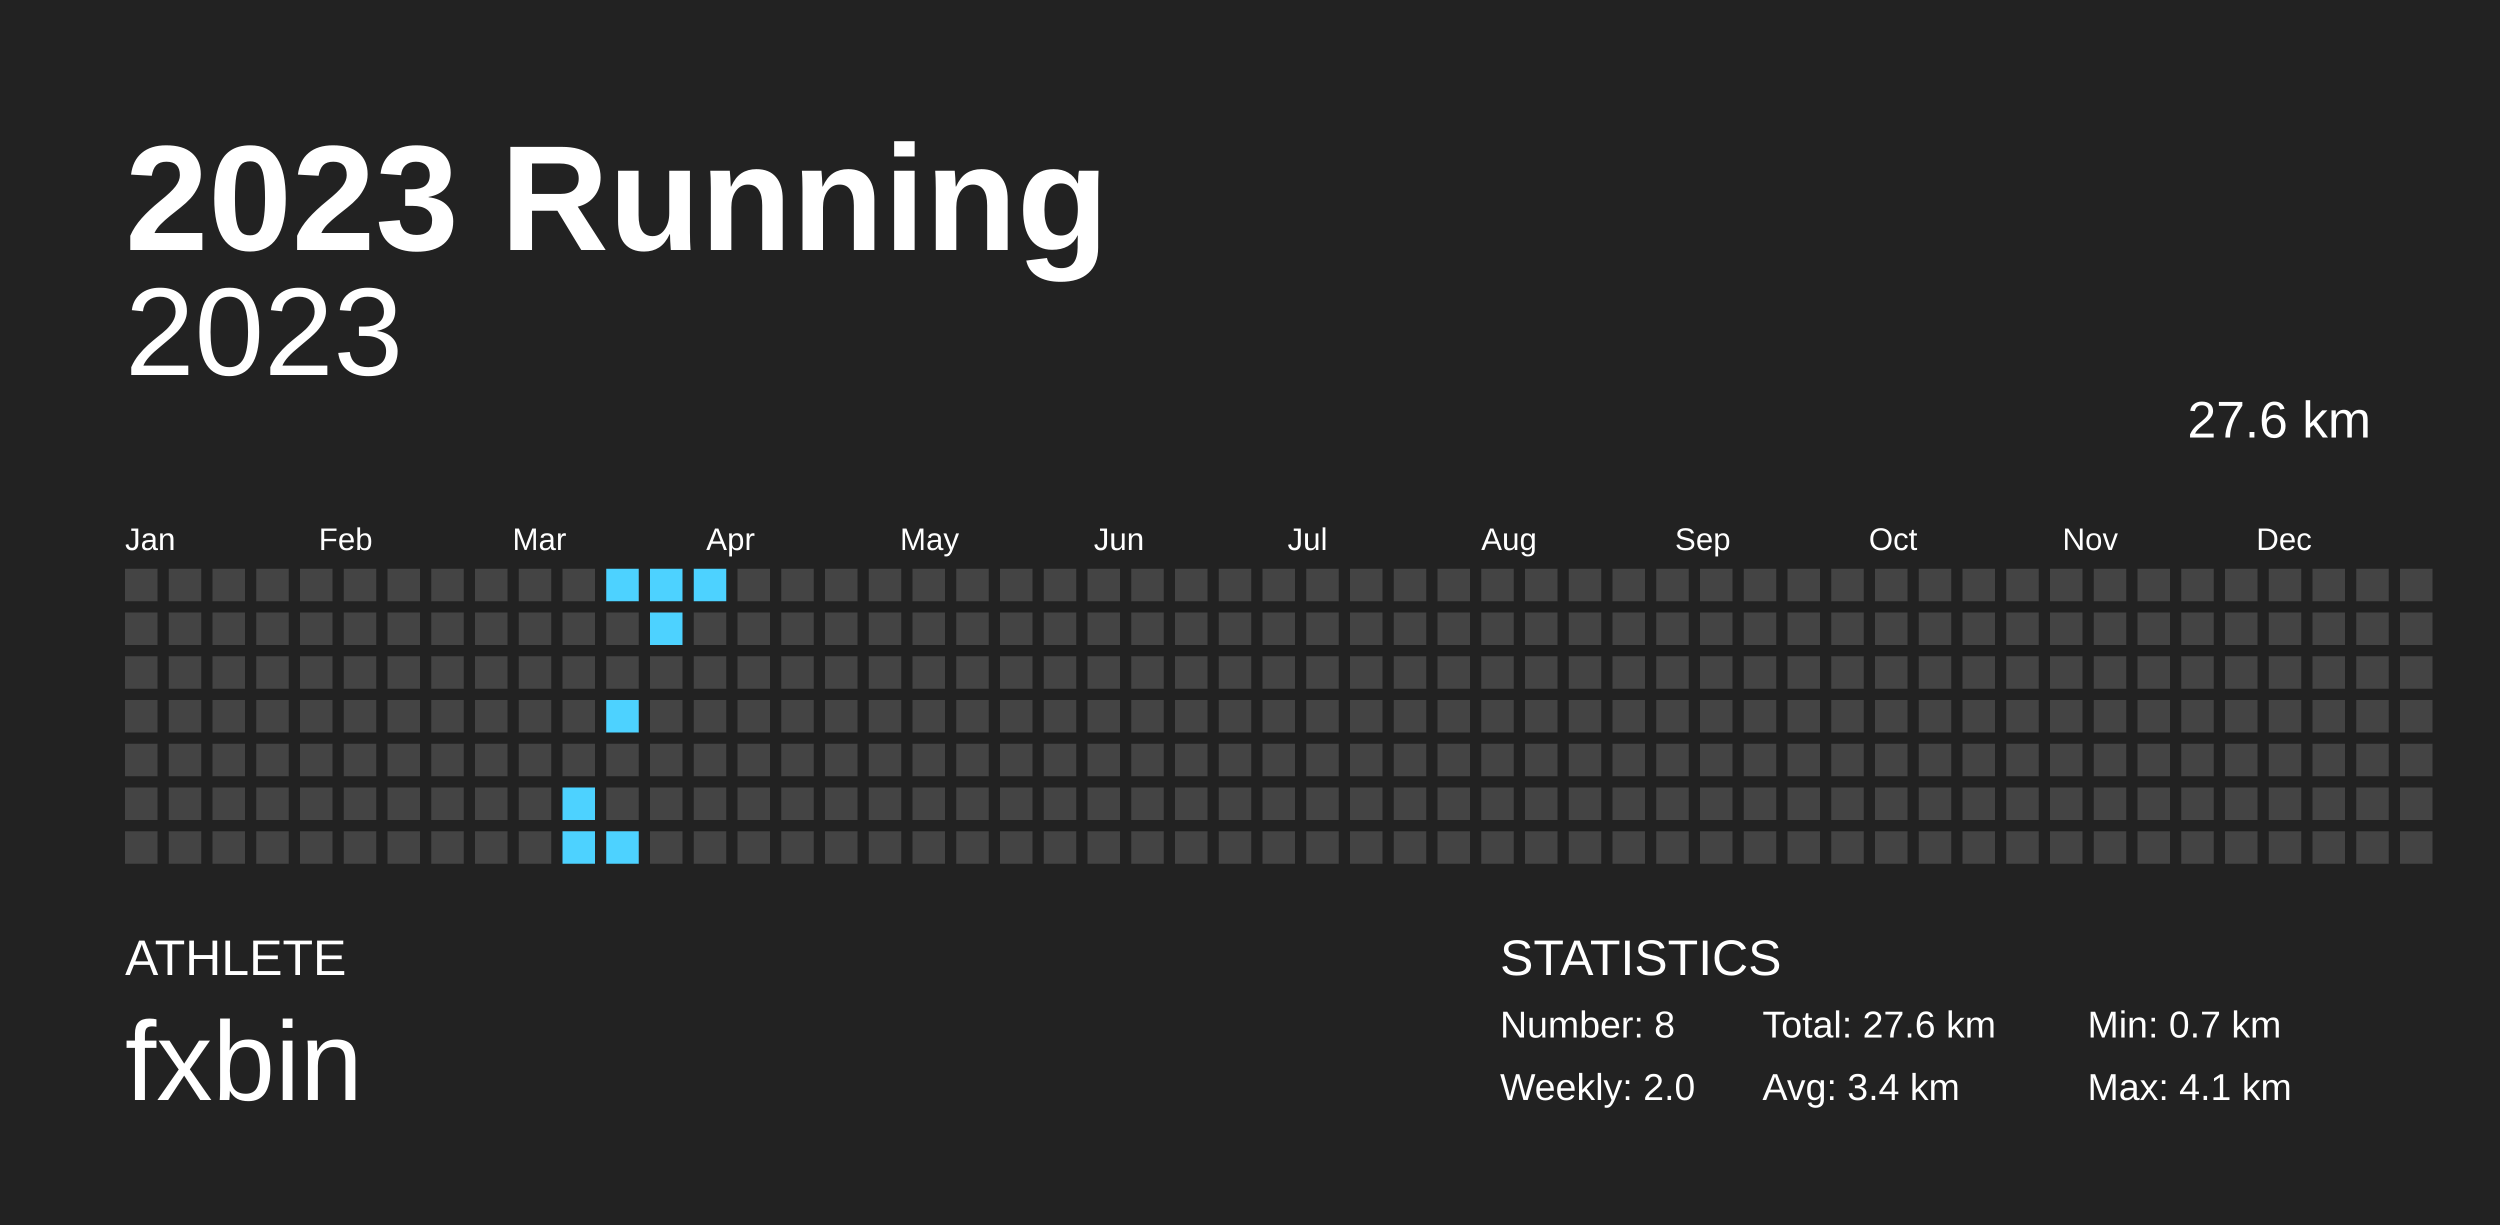
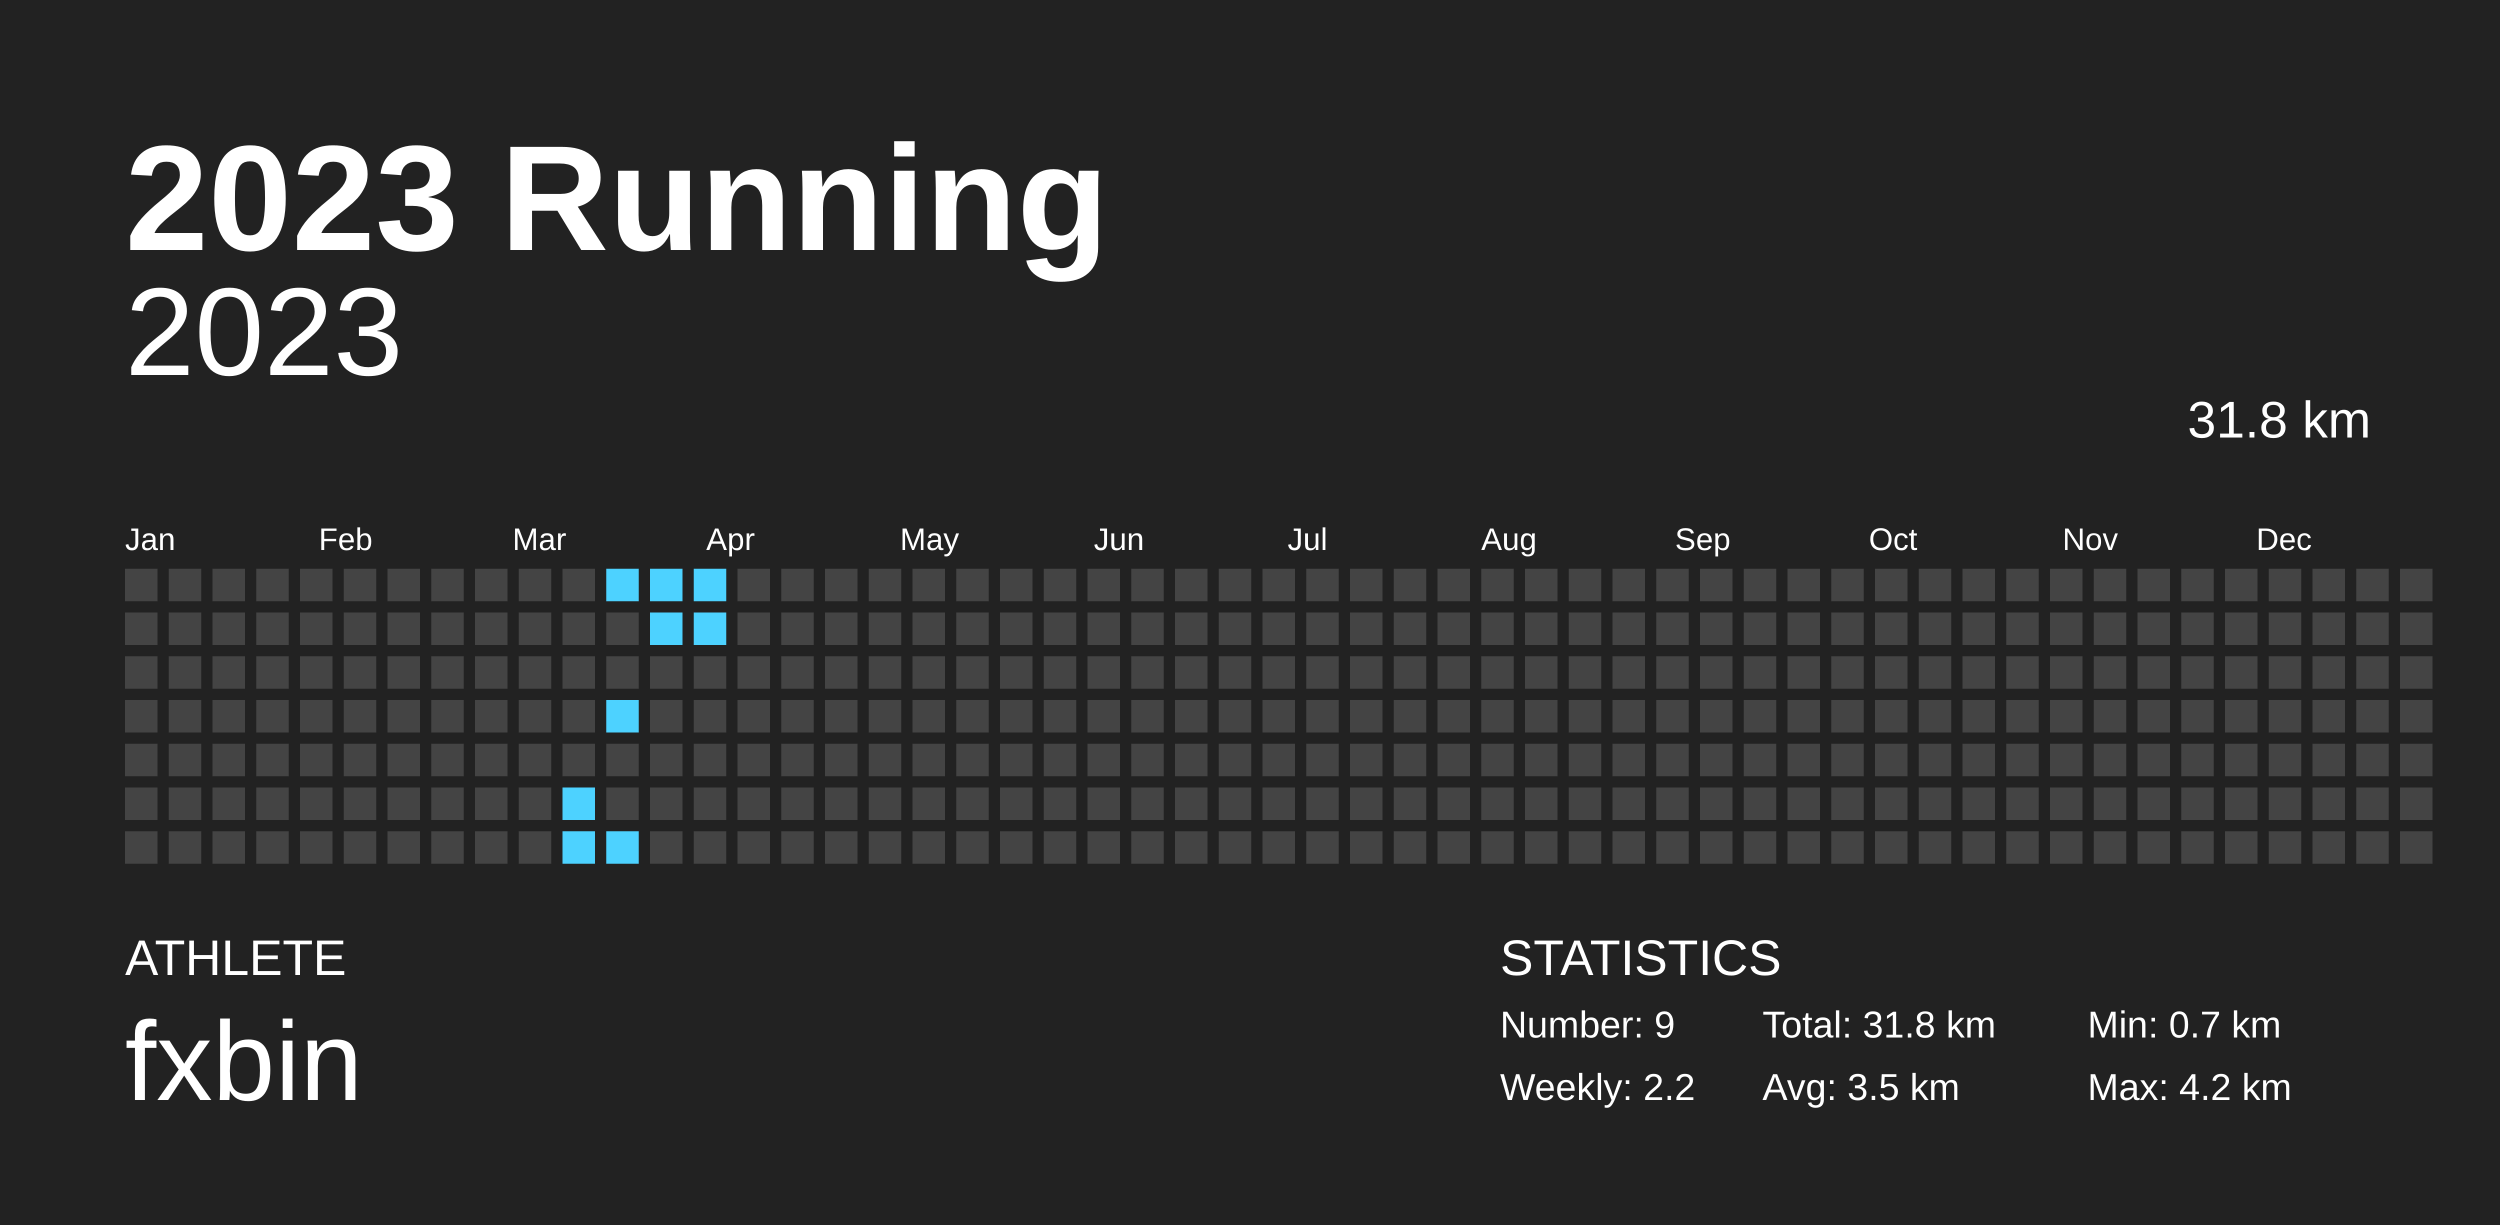
<svg xmlns="http://www.w3.org/2000/svg" baseProfile="full" height="98mm" version="1.1" viewBox="0,0,200,98" width="200mm">
  <defs />
  <rect fill="#222222" height="98" width="200" x="0" y="0" />
  <text fill="#FFFFFF" style="font-size:12px; font-family:Arial; font-weight:bold;" x="10" y="20">2023 Running</text>
  <text fill="#FFFFFF" style="font-size:4px; font-family:Arial" x="10" y="78">ATHLETE</text>
  <text fill="#FFFFFF" style="font-size:9px; font-family:Arial" x="10" y="88">fxbin</text>
  <text fill="#FFFFFF" style="font-size:4px; font-family:Arial" x="120" y="78">STATISTICS</text>
-   <text fill="#FFFFFF" style="font-size:3px; font-family:Arial" x="120" y="83">Number: 8</text>
-   <text fill="#FFFFFF" style="font-size:3px; font-family:Arial" x="120" y="88">Weekly: 2.0</text>
-   <text fill="#FFFFFF" style="font-size:3px; font-family:Arial" x="141" y="83">Total: 27.6 km</text>
-   <text fill="#FFFFFF" style="font-size:3px; font-family:Arial" x="141" y="88">Avg: 3.4 km</text>
+   <text fill="#FFFFFF" style="font-size:3px; font-family:Arial" x="120" y="83">Number: 9</text>
+   <text fill="#FFFFFF" style="font-size:3px; font-family:Arial" x="120" y="88">Weekly: 2.2</text>
+   <text fill="#FFFFFF" style="font-size:3px; font-family:Arial" x="141" y="83">Total: 31.8 km</text>
+   <text fill="#FFFFFF" style="font-size:3px; font-family:Arial" x="141" y="88">Avg: 3.5 km</text>
  <text fill="#FFFFFF" style="font-size:3px; font-family:Arial" x="167" y="83">Min: 0.7 km</text>
-   <text fill="#FFFFFF" style="font-size:3px; font-family:Arial" x="167" y="88">Max: 4.1 km</text>
+   <text fill="#FFFFFF" style="font-size:3px; font-family:Arial" x="167" y="88">Max: 4.2 km</text>
  <text alignment-baseline="hanging" fill="#FFFFFF" style="font-size:10.0px; font-family:Arial;" x="10" y="30">2023</text>
-   <text alignment-baseline="hanging" fill="#FFFFFF" style="font-size:4.125px; font-family:Arial;" x="175" y="35">27.6 km</text>
+   <text alignment-baseline="hanging" fill="#FFFFFF" style="font-size:4.125px; font-family:Arial;" x="175" y="35">31.8 km</text>
  <text fill="#FFFFFF" style="font-size:2.5px; font-family:Arial" x="10.0" y="44">Jan</text>
  <text fill="#FFFFFF" style="font-size:2.5px; font-family:Arial" x="25.5" y="44">Feb</text>
  <text fill="#FFFFFF" style="font-size:2.5px; font-family:Arial" x="41.0" y="44">Mar</text>
  <text fill="#FFFFFF" style="font-size:2.5px; font-family:Arial" x="56.5" y="44">Apr</text>
  <text fill="#FFFFFF" style="font-size:2.5px; font-family:Arial" x="72.0" y="44">May</text>
  <text fill="#FFFFFF" style="font-size:2.5px; font-family:Arial" x="87.5" y="44">Jun</text>
  <text fill="#FFFFFF" style="font-size:2.5px; font-family:Arial" x="103.0" y="44">Jul</text>
  <text fill="#FFFFFF" style="font-size:2.5px; font-family:Arial" x="118.5" y="44">Aug</text>
  <text fill="#FFFFFF" style="font-size:2.5px; font-family:Arial" x="134.0" y="44">Sep</text>
  <text fill="#FFFFFF" style="font-size:2.5px; font-family:Arial" x="149.5" y="44">Oct</text>
  <text fill="#FFFFFF" style="font-size:2.5px; font-family:Arial" x="165.0" y="44">Nov</text>
  <text fill="#FFFFFF" style="font-size:2.5px; font-family:Arial" x="180.5" y="44">Dec</text>
  <rect fill="#444444" height="2.6" width="2.6" x="10.0" y="45.5" />
  <rect fill="#444444" height="2.6" width="2.6" x="10.0" y="49.0" />
  <rect fill="#444444" height="2.6" width="2.6" x="10.0" y="52.5" />
  <rect fill="#444444" height="2.6" width="2.6" x="10.0" y="56.0" />
  <rect fill="#444444" height="2.6" width="2.6" x="10.0" y="59.5" />
  <rect fill="#444444" height="2.6" width="2.6" x="10.0" y="63.0" />
  <rect fill="#444444" height="2.6" width="2.6" x="10.0" y="66.5" />
  <rect fill="#444444" height="2.6" width="2.6" x="13.5" y="45.5" />
  <rect fill="#444444" height="2.6" width="2.6" x="13.5" y="49.0" />
  <rect fill="#444444" height="2.6" width="2.6" x="13.5" y="52.5" />
  <rect fill="#444444" height="2.6" width="2.6" x="13.5" y="56.0" />
  <rect fill="#444444" height="2.6" width="2.6" x="13.5" y="59.5" />
  <rect fill="#444444" height="2.6" width="2.6" x="13.5" y="63.0" />
  <rect fill="#444444" height="2.6" width="2.6" x="13.5" y="66.5" />
  <rect fill="#444444" height="2.6" width="2.6" x="17.0" y="45.5" />
  <rect fill="#444444" height="2.6" width="2.6" x="17.0" y="49.0" />
  <rect fill="#444444" height="2.6" width="2.6" x="17.0" y="52.5" />
  <rect fill="#444444" height="2.6" width="2.6" x="17.0" y="56.0" />
  <rect fill="#444444" height="2.6" width="2.6" x="17.0" y="59.5" />
  <rect fill="#444444" height="2.6" width="2.6" x="17.0" y="63.0" />
  <rect fill="#444444" height="2.6" width="2.6" x="17.0" y="66.5" />
  <rect fill="#444444" height="2.6" width="2.6" x="20.5" y="45.5" />
  <rect fill="#444444" height="2.6" width="2.6" x="20.5" y="49.0" />
  <rect fill="#444444" height="2.6" width="2.6" x="20.5" y="52.5" />
  <rect fill="#444444" height="2.6" width="2.6" x="20.5" y="56.0" />
  <rect fill="#444444" height="2.6" width="2.6" x="20.5" y="59.5" />
  <rect fill="#444444" height="2.6" width="2.6" x="20.5" y="63.0" />
  <rect fill="#444444" height="2.6" width="2.6" x="20.5" y="66.5" />
  <rect fill="#444444" height="2.6" width="2.6" x="24.0" y="45.5" />
  <rect fill="#444444" height="2.6" width="2.6" x="24.0" y="49.0" />
  <rect fill="#444444" height="2.6" width="2.6" x="24.0" y="52.5" />
  <rect fill="#444444" height="2.6" width="2.6" x="24.0" y="56.0" />
  <rect fill="#444444" height="2.6" width="2.6" x="24.0" y="59.5" />
  <rect fill="#444444" height="2.6" width="2.6" x="24.0" y="63.0" />
  <rect fill="#444444" height="2.6" width="2.6" x="24.0" y="66.5" />
  <rect fill="#444444" height="2.6" width="2.6" x="27.5" y="45.5" />
  <rect fill="#444444" height="2.6" width="2.6" x="27.5" y="49.0" />
  <rect fill="#444444" height="2.6" width="2.6" x="27.5" y="52.5" />
  <rect fill="#444444" height="2.6" width="2.6" x="27.5" y="56.0" />
  <rect fill="#444444" height="2.6" width="2.6" x="27.5" y="59.5" />
  <rect fill="#444444" height="2.6" width="2.6" x="27.5" y="63.0" />
  <rect fill="#444444" height="2.6" width="2.6" x="27.5" y="66.5" />
  <rect fill="#444444" height="2.6" width="2.6" x="31.0" y="45.5" />
  <rect fill="#444444" height="2.6" width="2.6" x="31.0" y="49.0" />
  <rect fill="#444444" height="2.6" width="2.6" x="31.0" y="52.5" />
  <rect fill="#444444" height="2.6" width="2.6" x="31.0" y="56.0" />
  <rect fill="#444444" height="2.6" width="2.6" x="31.0" y="59.5" />
  <rect fill="#444444" height="2.6" width="2.6" x="31.0" y="63.0" />
  <rect fill="#444444" height="2.6" width="2.6" x="31.0" y="66.5" />
  <rect fill="#444444" height="2.6" width="2.6" x="34.5" y="45.5" />
  <rect fill="#444444" height="2.6" width="2.6" x="34.5" y="49.0" />
  <rect fill="#444444" height="2.6" width="2.6" x="34.5" y="52.5" />
  <rect fill="#444444" height="2.6" width="2.6" x="34.5" y="56.0" />
  <rect fill="#444444" height="2.6" width="2.6" x="34.5" y="59.5" />
  <rect fill="#444444" height="2.6" width="2.6" x="34.5" y="63.0" />
  <rect fill="#444444" height="2.6" width="2.6" x="34.5" y="66.5" />
  <rect fill="#444444" height="2.6" width="2.6" x="38.0" y="45.5" />
  <rect fill="#444444" height="2.6" width="2.6" x="38.0" y="49.0" />
  <rect fill="#444444" height="2.6" width="2.6" x="38.0" y="52.5" />
  <rect fill="#444444" height="2.6" width="2.6" x="38.0" y="56.0" />
  <rect fill="#444444" height="2.6" width="2.6" x="38.0" y="59.5" />
  <rect fill="#444444" height="2.6" width="2.6" x="38.0" y="63.0" />
  <rect fill="#444444" height="2.6" width="2.6" x="38.0" y="66.5" />
  <rect fill="#444444" height="2.6" width="2.6" x="41.5" y="45.5" />
  <rect fill="#444444" height="2.6" width="2.6" x="41.5" y="49.0" />
  <rect fill="#444444" height="2.6" width="2.6" x="41.5" y="52.5" />
  <rect fill="#444444" height="2.6" width="2.6" x="41.5" y="56.0" />
  <rect fill="#444444" height="2.6" width="2.6" x="41.5" y="59.5" />
  <rect fill="#444444" height="2.6" width="2.6" x="41.5" y="63.0" />
  <rect fill="#444444" height="2.6" width="2.6" x="41.5" y="66.5" />
  <rect fill="#444444" height="2.6" width="2.6" x="45.0" y="45.5" />
  <rect fill="#444444" height="2.6" width="2.6" x="45.0" y="49.0" />
  <rect fill="#444444" height="2.6" width="2.6" x="45.0" y="52.5" />
  <rect fill="#444444" height="2.6" width="2.6" x="45.0" y="56.0" />
  <rect fill="#444444" height="2.6" width="2.6" x="45.0" y="59.5" />
  <rect fill="#4dd2ff" height="2.6" width="2.6" x="45.0" y="63.0" />
  <rect fill="#4dd2ff" height="2.6" width="2.6" x="45.0" y="66.5" />
  <rect fill="#4dd2ff" height="2.6" width="2.6" x="48.5" y="45.5" />
  <rect fill="#444444" height="2.6" width="2.6" x="48.5" y="49.0" />
  <rect fill="#444444" height="2.6" width="2.6" x="48.5" y="52.5" />
  <rect fill="#4dd2ff" height="2.6" width="2.6" x="48.5" y="56.0" />
  <rect fill="#444444" height="2.6" width="2.6" x="48.5" y="59.5" />
  <rect fill="#444444" height="2.6" width="2.6" x="48.5" y="63.0" />
  <rect fill="#4dd2ff" height="2.6" width="2.6" x="48.5" y="66.5" />
  <rect fill="#4dd2ff" height="2.6" width="2.6" x="52.0" y="45.5" />
  <rect fill="#4dd2ff" height="2.6" width="2.6" x="52.0" y="49.0" />
  <rect fill="#444444" height="2.6" width="2.6" x="52.0" y="52.5" />
  <rect fill="#444444" height="2.6" width="2.6" x="52.0" y="56.0" />
  <rect fill="#444444" height="2.6" width="2.6" x="52.0" y="59.5" />
  <rect fill="#444444" height="2.6" width="2.6" x="52.0" y="63.0" />
  <rect fill="#444444" height="2.6" width="2.6" x="52.0" y="66.5" />
  <rect fill="#4dd2ff" height="2.6" width="2.6" x="55.5" y="45.5" />
-   <rect fill="#444444" height="2.6" width="2.6" x="55.5" y="49.0" />
+   <rect fill="#4dd2ff" height="2.6" width="2.6" x="55.5" y="49.0" />
  <rect fill="#444444" height="2.6" width="2.6" x="55.5" y="52.5" />
  <rect fill="#444444" height="2.6" width="2.6" x="55.5" y="56.0" />
  <rect fill="#444444" height="2.6" width="2.6" x="55.5" y="59.5" />
  <rect fill="#444444" height="2.6" width="2.6" x="55.5" y="63.0" />
  <rect fill="#444444" height="2.6" width="2.6" x="55.5" y="66.5" />
  <rect fill="#444444" height="2.6" width="2.6" x="59.0" y="45.5" />
  <rect fill="#444444" height="2.6" width="2.6" x="59.0" y="49.0" />
  <rect fill="#444444" height="2.6" width="2.6" x="59.0" y="52.5" />
  <rect fill="#444444" height="2.6" width="2.6" x="59.0" y="56.0" />
  <rect fill="#444444" height="2.6" width="2.6" x="59.0" y="59.5" />
  <rect fill="#444444" height="2.6" width="2.6" x="59.0" y="63.0" />
  <rect fill="#444444" height="2.6" width="2.6" x="59.0" y="66.5" />
  <rect fill="#444444" height="2.6" width="2.6" x="62.5" y="45.5" />
  <rect fill="#444444" height="2.6" width="2.6" x="62.5" y="49.0" />
  <rect fill="#444444" height="2.6" width="2.6" x="62.5" y="52.5" />
  <rect fill="#444444" height="2.6" width="2.6" x="62.5" y="56.0" />
  <rect fill="#444444" height="2.6" width="2.6" x="62.5" y="59.5" />
  <rect fill="#444444" height="2.6" width="2.6" x="62.5" y="63.0" />
  <rect fill="#444444" height="2.6" width="2.6" x="62.5" y="66.5" />
  <rect fill="#444444" height="2.6" width="2.6" x="66.0" y="45.5" />
  <rect fill="#444444" height="2.6" width="2.6" x="66.0" y="49.0" />
  <rect fill="#444444" height="2.6" width="2.6" x="66.0" y="52.5" />
  <rect fill="#444444" height="2.6" width="2.6" x="66.0" y="56.0" />
  <rect fill="#444444" height="2.6" width="2.6" x="66.0" y="59.5" />
  <rect fill="#444444" height="2.6" width="2.6" x="66.0" y="63.0" />
  <rect fill="#444444" height="2.6" width="2.6" x="66.0" y="66.5" />
  <rect fill="#444444" height="2.6" width="2.6" x="69.5" y="45.5" />
  <rect fill="#444444" height="2.6" width="2.6" x="69.5" y="49.0" />
  <rect fill="#444444" height="2.6" width="2.6" x="69.5" y="52.5" />
  <rect fill="#444444" height="2.6" width="2.6" x="69.5" y="56.0" />
  <rect fill="#444444" height="2.6" width="2.6" x="69.5" y="59.5" />
  <rect fill="#444444" height="2.6" width="2.6" x="69.5" y="63.0" />
  <rect fill="#444444" height="2.6" width="2.6" x="69.5" y="66.5" />
  <rect fill="#444444" height="2.6" width="2.6" x="73.0" y="45.5" />
  <rect fill="#444444" height="2.6" width="2.6" x="73.0" y="49.0" />
  <rect fill="#444444" height="2.6" width="2.6" x="73.0" y="52.5" />
  <rect fill="#444444" height="2.6" width="2.6" x="73.0" y="56.0" />
  <rect fill="#444444" height="2.6" width="2.6" x="73.0" y="59.5" />
  <rect fill="#444444" height="2.6" width="2.6" x="73.0" y="63.0" />
  <rect fill="#444444" height="2.6" width="2.6" x="73.0" y="66.5" />
  <rect fill="#444444" height="2.6" width="2.6" x="76.5" y="45.5" />
  <rect fill="#444444" height="2.6" width="2.6" x="76.5" y="49.0" />
  <rect fill="#444444" height="2.6" width="2.6" x="76.5" y="52.5" />
  <rect fill="#444444" height="2.6" width="2.6" x="76.5" y="56.0" />
  <rect fill="#444444" height="2.6" width="2.6" x="76.5" y="59.5" />
  <rect fill="#444444" height="2.6" width="2.6" x="76.5" y="63.0" />
  <rect fill="#444444" height="2.6" width="2.6" x="76.5" y="66.5" />
  <rect fill="#444444" height="2.6" width="2.6" x="80.0" y="45.5" />
  <rect fill="#444444" height="2.6" width="2.6" x="80.0" y="49.0" />
  <rect fill="#444444" height="2.6" width="2.6" x="80.0" y="52.5" />
  <rect fill="#444444" height="2.6" width="2.6" x="80.0" y="56.0" />
  <rect fill="#444444" height="2.6" width="2.6" x="80.0" y="59.5" />
  <rect fill="#444444" height="2.6" width="2.6" x="80.0" y="63.0" />
  <rect fill="#444444" height="2.6" width="2.6" x="80.0" y="66.5" />
  <rect fill="#444444" height="2.6" width="2.6" x="83.5" y="45.5" />
  <rect fill="#444444" height="2.6" width="2.6" x="83.5" y="49.0" />
  <rect fill="#444444" height="2.6" width="2.6" x="83.5" y="52.5" />
  <rect fill="#444444" height="2.6" width="2.6" x="83.5" y="56.0" />
  <rect fill="#444444" height="2.6" width="2.6" x="83.5" y="59.5" />
  <rect fill="#444444" height="2.6" width="2.6" x="83.5" y="63.0" />
  <rect fill="#444444" height="2.6" width="2.6" x="83.5" y="66.5" />
  <rect fill="#444444" height="2.6" width="2.6" x="87.0" y="45.5" />
  <rect fill="#444444" height="2.6" width="2.6" x="87.0" y="49.0" />
  <rect fill="#444444" height="2.6" width="2.6" x="87.0" y="52.5" />
  <rect fill="#444444" height="2.6" width="2.6" x="87.0" y="56.0" />
  <rect fill="#444444" height="2.6" width="2.6" x="87.0" y="59.5" />
  <rect fill="#444444" height="2.6" width="2.6" x="87.0" y="63.0" />
  <rect fill="#444444" height="2.6" width="2.6" x="87.0" y="66.5" />
  <rect fill="#444444" height="2.6" width="2.6" x="90.5" y="45.5" />
  <rect fill="#444444" height="2.6" width="2.6" x="90.5" y="49.0" />
  <rect fill="#444444" height="2.6" width="2.6" x="90.5" y="52.5" />
  <rect fill="#444444" height="2.6" width="2.6" x="90.5" y="56.0" />
  <rect fill="#444444" height="2.6" width="2.6" x="90.5" y="59.5" />
  <rect fill="#444444" height="2.6" width="2.6" x="90.5" y="63.0" />
  <rect fill="#444444" height="2.6" width="2.6" x="90.5" y="66.5" />
  <rect fill="#444444" height="2.6" width="2.6" x="94.0" y="45.5" />
  <rect fill="#444444" height="2.6" width="2.6" x="94.0" y="49.0" />
  <rect fill="#444444" height="2.6" width="2.6" x="94.0" y="52.5" />
  <rect fill="#444444" height="2.6" width="2.6" x="94.0" y="56.0" />
  <rect fill="#444444" height="2.6" width="2.6" x="94.0" y="59.5" />
  <rect fill="#444444" height="2.6" width="2.6" x="94.0" y="63.0" />
  <rect fill="#444444" height="2.6" width="2.6" x="94.0" y="66.5" />
  <rect fill="#444444" height="2.6" width="2.6" x="97.5" y="45.5" />
  <rect fill="#444444" height="2.6" width="2.6" x="97.5" y="49.0" />
  <rect fill="#444444" height="2.6" width="2.6" x="97.5" y="52.5" />
  <rect fill="#444444" height="2.6" width="2.6" x="97.5" y="56.0" />
  <rect fill="#444444" height="2.6" width="2.6" x="97.5" y="59.5" />
  <rect fill="#444444" height="2.6" width="2.6" x="97.5" y="63.0" />
  <rect fill="#444444" height="2.6" width="2.6" x="97.5" y="66.5" />
  <rect fill="#444444" height="2.6" width="2.6" x="101.0" y="45.5" />
  <rect fill="#444444" height="2.6" width="2.6" x="101.0" y="49.0" />
  <rect fill="#444444" height="2.6" width="2.6" x="101.0" y="52.5" />
  <rect fill="#444444" height="2.6" width="2.6" x="101.0" y="56.0" />
  <rect fill="#444444" height="2.6" width="2.6" x="101.0" y="59.5" />
  <rect fill="#444444" height="2.6" width="2.6" x="101.0" y="63.0" />
  <rect fill="#444444" height="2.6" width="2.6" x="101.0" y="66.5" />
  <rect fill="#444444" height="2.6" width="2.6" x="104.5" y="45.5" />
  <rect fill="#444444" height="2.6" width="2.6" x="104.5" y="49.0" />
  <rect fill="#444444" height="2.6" width="2.6" x="104.5" y="52.5" />
  <rect fill="#444444" height="2.6" width="2.6" x="104.5" y="56.0" />
  <rect fill="#444444" height="2.6" width="2.6" x="104.5" y="59.5" />
  <rect fill="#444444" height="2.6" width="2.6" x="104.5" y="63.0" />
  <rect fill="#444444" height="2.6" width="2.6" x="104.5" y="66.5" />
  <rect fill="#444444" height="2.6" width="2.6" x="108.0" y="45.5" />
  <rect fill="#444444" height="2.6" width="2.6" x="108.0" y="49.0" />
  <rect fill="#444444" height="2.6" width="2.6" x="108.0" y="52.5" />
  <rect fill="#444444" height="2.6" width="2.6" x="108.0" y="56.0" />
  <rect fill="#444444" height="2.6" width="2.6" x="108.0" y="59.5" />
  <rect fill="#444444" height="2.6" width="2.6" x="108.0" y="63.0" />
  <rect fill="#444444" height="2.6" width="2.6" x="108.0" y="66.5" />
  <rect fill="#444444" height="2.6" width="2.6" x="111.5" y="45.5" />
  <rect fill="#444444" height="2.6" width="2.6" x="111.5" y="49.0" />
  <rect fill="#444444" height="2.6" width="2.6" x="111.5" y="52.5" />
  <rect fill="#444444" height="2.6" width="2.6" x="111.5" y="56.0" />
  <rect fill="#444444" height="2.6" width="2.6" x="111.5" y="59.5" />
  <rect fill="#444444" height="2.6" width="2.6" x="111.5" y="63.0" />
  <rect fill="#444444" height="2.6" width="2.6" x="111.5" y="66.5" />
  <rect fill="#444444" height="2.6" width="2.6" x="115.0" y="45.5" />
  <rect fill="#444444" height="2.6" width="2.6" x="115.0" y="49.0" />
  <rect fill="#444444" height="2.6" width="2.6" x="115.0" y="52.5" />
  <rect fill="#444444" height="2.6" width="2.6" x="115.0" y="56.0" />
  <rect fill="#444444" height="2.6" width="2.6" x="115.0" y="59.5" />
  <rect fill="#444444" height="2.6" width="2.6" x="115.0" y="63.0" />
  <rect fill="#444444" height="2.6" width="2.6" x="115.0" y="66.5" />
  <rect fill="#444444" height="2.6" width="2.6" x="118.5" y="45.5" />
  <rect fill="#444444" height="2.6" width="2.6" x="118.5" y="49.0" />
  <rect fill="#444444" height="2.6" width="2.6" x="118.5" y="52.5" />
  <rect fill="#444444" height="2.6" width="2.6" x="118.5" y="56.0" />
  <rect fill="#444444" height="2.6" width="2.6" x="118.5" y="59.5" />
  <rect fill="#444444" height="2.6" width="2.6" x="118.5" y="63.0" />
  <rect fill="#444444" height="2.6" width="2.6" x="118.5" y="66.5" />
  <rect fill="#444444" height="2.6" width="2.6" x="122.0" y="45.5" />
  <rect fill="#444444" height="2.6" width="2.6" x="122.0" y="49.0" />
  <rect fill="#444444" height="2.6" width="2.6" x="122.0" y="52.5" />
  <rect fill="#444444" height="2.6" width="2.6" x="122.0" y="56.0" />
  <rect fill="#444444" height="2.6" width="2.6" x="122.0" y="59.5" />
  <rect fill="#444444" height="2.6" width="2.6" x="122.0" y="63.0" />
  <rect fill="#444444" height="2.6" width="2.6" x="122.0" y="66.5" />
  <rect fill="#444444" height="2.6" width="2.6" x="125.5" y="45.5" />
  <rect fill="#444444" height="2.6" width="2.6" x="125.5" y="49.0" />
  <rect fill="#444444" height="2.6" width="2.6" x="125.5" y="52.5" />
  <rect fill="#444444" height="2.6" width="2.6" x="125.5" y="56.0" />
  <rect fill="#444444" height="2.6" width="2.6" x="125.5" y="59.5" />
  <rect fill="#444444" height="2.6" width="2.6" x="125.5" y="63.0" />
  <rect fill="#444444" height="2.6" width="2.6" x="125.5" y="66.5" />
  <rect fill="#444444" height="2.6" width="2.6" x="129.0" y="45.5" />
  <rect fill="#444444" height="2.6" width="2.6" x="129.0" y="49.0" />
  <rect fill="#444444" height="2.6" width="2.6" x="129.0" y="52.5" />
  <rect fill="#444444" height="2.6" width="2.6" x="129.0" y="56.0" />
  <rect fill="#444444" height="2.6" width="2.6" x="129.0" y="59.5" />
  <rect fill="#444444" height="2.6" width="2.6" x="129.0" y="63.0" />
  <rect fill="#444444" height="2.6" width="2.6" x="129.0" y="66.5" />
  <rect fill="#444444" height="2.6" width="2.6" x="132.5" y="45.5" />
  <rect fill="#444444" height="2.6" width="2.6" x="132.5" y="49.0" />
  <rect fill="#444444" height="2.6" width="2.6" x="132.5" y="52.5" />
  <rect fill="#444444" height="2.6" width="2.6" x="132.5" y="56.0" />
  <rect fill="#444444" height="2.6" width="2.6" x="132.5" y="59.5" />
  <rect fill="#444444" height="2.6" width="2.6" x="132.5" y="63.0" />
  <rect fill="#444444" height="2.6" width="2.6" x="132.5" y="66.5" />
  <rect fill="#444444" height="2.6" width="2.6" x="136.0" y="45.5" />
  <rect fill="#444444" height="2.6" width="2.6" x="136.0" y="49.0" />
  <rect fill="#444444" height="2.6" width="2.6" x="136.0" y="52.5" />
  <rect fill="#444444" height="2.6" width="2.6" x="136.0" y="56.0" />
  <rect fill="#444444" height="2.6" width="2.6" x="136.0" y="59.5" />
  <rect fill="#444444" height="2.6" width="2.6" x="136.0" y="63.0" />
  <rect fill="#444444" height="2.6" width="2.6" x="136.0" y="66.5" />
  <rect fill="#444444" height="2.6" width="2.6" x="139.5" y="45.5" />
  <rect fill="#444444" height="2.6" width="2.6" x="139.5" y="49.0" />
  <rect fill="#444444" height="2.6" width="2.6" x="139.5" y="52.5" />
  <rect fill="#444444" height="2.6" width="2.6" x="139.5" y="56.0" />
  <rect fill="#444444" height="2.6" width="2.6" x="139.5" y="59.5" />
  <rect fill="#444444" height="2.6" width="2.6" x="139.5" y="63.0" />
  <rect fill="#444444" height="2.6" width="2.6" x="139.5" y="66.5" />
  <rect fill="#444444" height="2.6" width="2.6" x="143.0" y="45.5" />
  <rect fill="#444444" height="2.6" width="2.6" x="143.0" y="49.0" />
  <rect fill="#444444" height="2.6" width="2.6" x="143.0" y="52.5" />
  <rect fill="#444444" height="2.6" width="2.6" x="143.0" y="56.0" />
  <rect fill="#444444" height="2.6" width="2.6" x="143.0" y="59.5" />
  <rect fill="#444444" height="2.6" width="2.6" x="143.0" y="63.0" />
  <rect fill="#444444" height="2.6" width="2.6" x="143.0" y="66.5" />
  <rect fill="#444444" height="2.6" width="2.6" x="146.5" y="45.5" />
  <rect fill="#444444" height="2.6" width="2.6" x="146.5" y="49.0" />
  <rect fill="#444444" height="2.6" width="2.6" x="146.5" y="52.5" />
  <rect fill="#444444" height="2.6" width="2.6" x="146.5" y="56.0" />
  <rect fill="#444444" height="2.6" width="2.6" x="146.5" y="59.5" />
  <rect fill="#444444" height="2.6" width="2.6" x="146.5" y="63.0" />
  <rect fill="#444444" height="2.6" width="2.6" x="146.5" y="66.5" />
  <rect fill="#444444" height="2.6" width="2.6" x="150.0" y="45.5" />
  <rect fill="#444444" height="2.6" width="2.6" x="150.0" y="49.0" />
  <rect fill="#444444" height="2.6" width="2.6" x="150.0" y="52.5" />
  <rect fill="#444444" height="2.6" width="2.6" x="150.0" y="56.0" />
  <rect fill="#444444" height="2.6" width="2.6" x="150.0" y="59.5" />
  <rect fill="#444444" height="2.6" width="2.6" x="150.0" y="63.0" />
  <rect fill="#444444" height="2.6" width="2.6" x="150.0" y="66.5" />
  <rect fill="#444444" height="2.6" width="2.6" x="153.5" y="45.5" />
  <rect fill="#444444" height="2.6" width="2.6" x="153.5" y="49.0" />
  <rect fill="#444444" height="2.6" width="2.6" x="153.5" y="52.5" />
  <rect fill="#444444" height="2.6" width="2.6" x="153.5" y="56.0" />
  <rect fill="#444444" height="2.6" width="2.6" x="153.5" y="59.5" />
  <rect fill="#444444" height="2.6" width="2.6" x="153.5" y="63.0" />
  <rect fill="#444444" height="2.6" width="2.6" x="153.5" y="66.5" />
  <rect fill="#444444" height="2.6" width="2.6" x="157.0" y="45.5" />
  <rect fill="#444444" height="2.6" width="2.6" x="157.0" y="49.0" />
  <rect fill="#444444" height="2.6" width="2.6" x="157.0" y="52.5" />
  <rect fill="#444444" height="2.6" width="2.6" x="157.0" y="56.0" />
  <rect fill="#444444" height="2.6" width="2.6" x="157.0" y="59.5" />
  <rect fill="#444444" height="2.6" width="2.6" x="157.0" y="63.0" />
  <rect fill="#444444" height="2.6" width="2.6" x="157.0" y="66.5" />
  <rect fill="#444444" height="2.6" width="2.6" x="160.5" y="45.5" />
  <rect fill="#444444" height="2.6" width="2.6" x="160.5" y="49.0" />
  <rect fill="#444444" height="2.6" width="2.6" x="160.5" y="52.5" />
  <rect fill="#444444" height="2.6" width="2.6" x="160.5" y="56.0" />
  <rect fill="#444444" height="2.6" width="2.6" x="160.5" y="59.5" />
  <rect fill="#444444" height="2.6" width="2.6" x="160.5" y="63.0" />
  <rect fill="#444444" height="2.6" width="2.6" x="160.5" y="66.5" />
  <rect fill="#444444" height="2.6" width="2.6" x="164.0" y="45.5" />
  <rect fill="#444444" height="2.6" width="2.6" x="164.0" y="49.0" />
  <rect fill="#444444" height="2.6" width="2.6" x="164.0" y="52.5" />
  <rect fill="#444444" height="2.6" width="2.6" x="164.0" y="56.0" />
  <rect fill="#444444" height="2.6" width="2.6" x="164.0" y="59.5" />
  <rect fill="#444444" height="2.6" width="2.6" x="164.0" y="63.0" />
  <rect fill="#444444" height="2.6" width="2.6" x="164.0" y="66.5" />
  <rect fill="#444444" height="2.6" width="2.6" x="167.5" y="45.5" />
  <rect fill="#444444" height="2.6" width="2.6" x="167.5" y="49.0" />
  <rect fill="#444444" height="2.6" width="2.6" x="167.5" y="52.5" />
  <rect fill="#444444" height="2.6" width="2.6" x="167.5" y="56.0" />
  <rect fill="#444444" height="2.6" width="2.6" x="167.5" y="59.5" />
  <rect fill="#444444" height="2.6" width="2.6" x="167.5" y="63.0" />
  <rect fill="#444444" height="2.6" width="2.6" x="167.5" y="66.5" />
  <rect fill="#444444" height="2.6" width="2.6" x="171.0" y="45.5" />
  <rect fill="#444444" height="2.6" width="2.6" x="171.0" y="49.0" />
  <rect fill="#444444" height="2.6" width="2.6" x="171.0" y="52.5" />
  <rect fill="#444444" height="2.6" width="2.6" x="171.0" y="56.0" />
  <rect fill="#444444" height="2.6" width="2.6" x="171.0" y="59.5" />
  <rect fill="#444444" height="2.6" width="2.6" x="171.0" y="63.0" />
  <rect fill="#444444" height="2.6" width="2.6" x="171.0" y="66.5" />
  <rect fill="#444444" height="2.6" width="2.6" x="174.5" y="45.5" />
  <rect fill="#444444" height="2.6" width="2.6" x="174.5" y="49.0" />
  <rect fill="#444444" height="2.6" width="2.6" x="174.5" y="52.5" />
  <rect fill="#444444" height="2.6" width="2.6" x="174.5" y="56.0" />
  <rect fill="#444444" height="2.6" width="2.6" x="174.5" y="59.5" />
  <rect fill="#444444" height="2.6" width="2.6" x="174.5" y="63.0" />
  <rect fill="#444444" height="2.6" width="2.6" x="174.5" y="66.5" />
  <rect fill="#444444" height="2.6" width="2.6" x="178.0" y="45.5" />
  <rect fill="#444444" height="2.6" width="2.6" x="178.0" y="49.0" />
  <rect fill="#444444" height="2.6" width="2.6" x="178.0" y="52.5" />
  <rect fill="#444444" height="2.6" width="2.6" x="178.0" y="56.0" />
  <rect fill="#444444" height="2.6" width="2.6" x="178.0" y="59.5" />
  <rect fill="#444444" height="2.6" width="2.6" x="178.0" y="63.0" />
  <rect fill="#444444" height="2.6" width="2.6" x="178.0" y="66.5" />
  <rect fill="#444444" height="2.6" width="2.6" x="181.5" y="45.5" />
  <rect fill="#444444" height="2.6" width="2.6" x="181.5" y="49.0" />
  <rect fill="#444444" height="2.6" width="2.6" x="181.5" y="52.5" />
  <rect fill="#444444" height="2.6" width="2.6" x="181.5" y="56.0" />
  <rect fill="#444444" height="2.6" width="2.6" x="181.5" y="59.5" />
  <rect fill="#444444" height="2.6" width="2.6" x="181.5" y="63.0" />
  <rect fill="#444444" height="2.6" width="2.6" x="181.5" y="66.5" />
  <rect fill="#444444" height="2.6" width="2.6" x="185.0" y="45.5" />
  <rect fill="#444444" height="2.6" width="2.6" x="185.0" y="49.0" />
  <rect fill="#444444" height="2.6" width="2.6" x="185.0" y="52.5" />
  <rect fill="#444444" height="2.6" width="2.6" x="185.0" y="56.0" />
  <rect fill="#444444" height="2.6" width="2.6" x="185.0" y="59.5" />
  <rect fill="#444444" height="2.6" width="2.6" x="185.0" y="63.0" />
  <rect fill="#444444" height="2.6" width="2.6" x="185.0" y="66.5" />
  <rect fill="#444444" height="2.6" width="2.6" x="188.5" y="45.5" />
  <rect fill="#444444" height="2.6" width="2.6" x="188.5" y="49.0" />
  <rect fill="#444444" height="2.6" width="2.6" x="188.5" y="52.5" />
  <rect fill="#444444" height="2.6" width="2.6" x="188.5" y="56.0" />
  <rect fill="#444444" height="2.6" width="2.6" x="188.5" y="59.5" />
  <rect fill="#444444" height="2.6" width="2.6" x="188.5" y="63.0" />
  <rect fill="#444444" height="2.6" width="2.6" x="188.5" y="66.5" />
  <rect fill="#444444" height="2.6" width="2.6" x="192.0" y="45.5" />
  <rect fill="#444444" height="2.6" width="2.6" x="192.0" y="49.0" />
  <rect fill="#444444" height="2.6" width="2.6" x="192.0" y="52.5" />
  <rect fill="#444444" height="2.6" width="2.6" x="192.0" y="56.0" />
  <rect fill="#444444" height="2.6" width="2.6" x="192.0" y="59.5" />
  <rect fill="#444444" height="2.6" width="2.6" x="192.0" y="63.0" />
  <rect fill="#444444" height="2.6" width="2.6" x="192.0" y="66.5" />
</svg>
